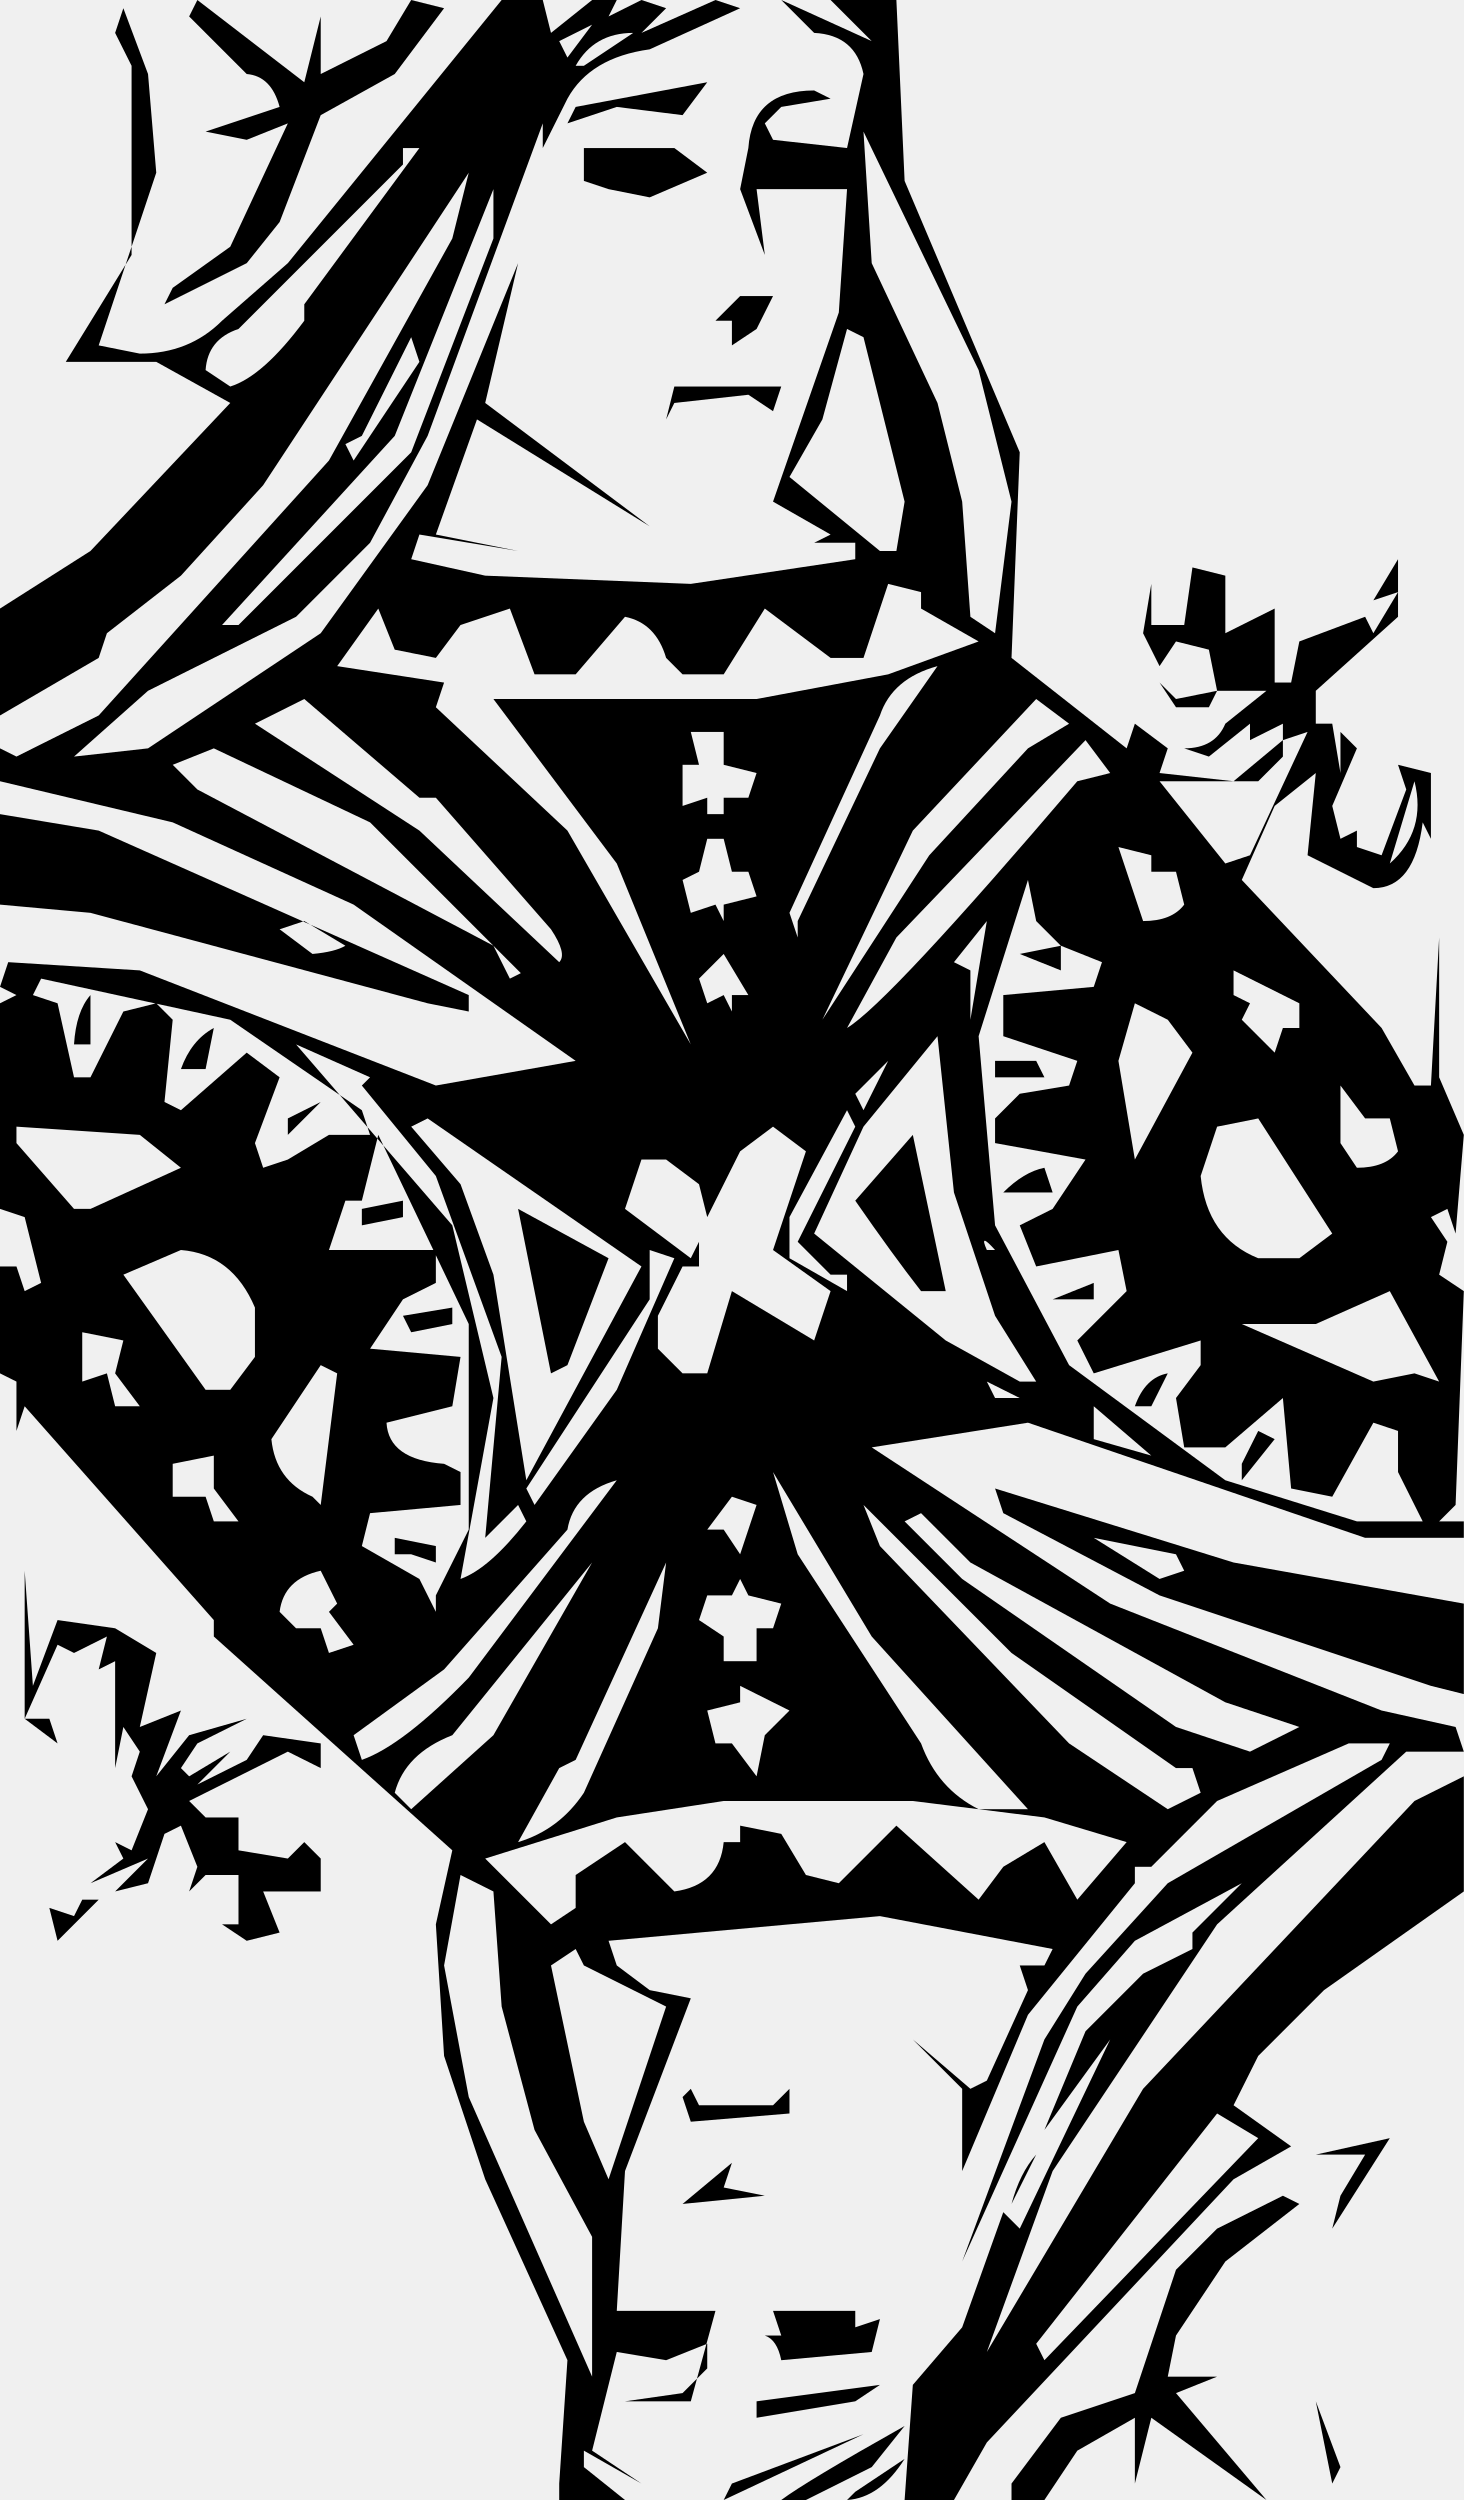
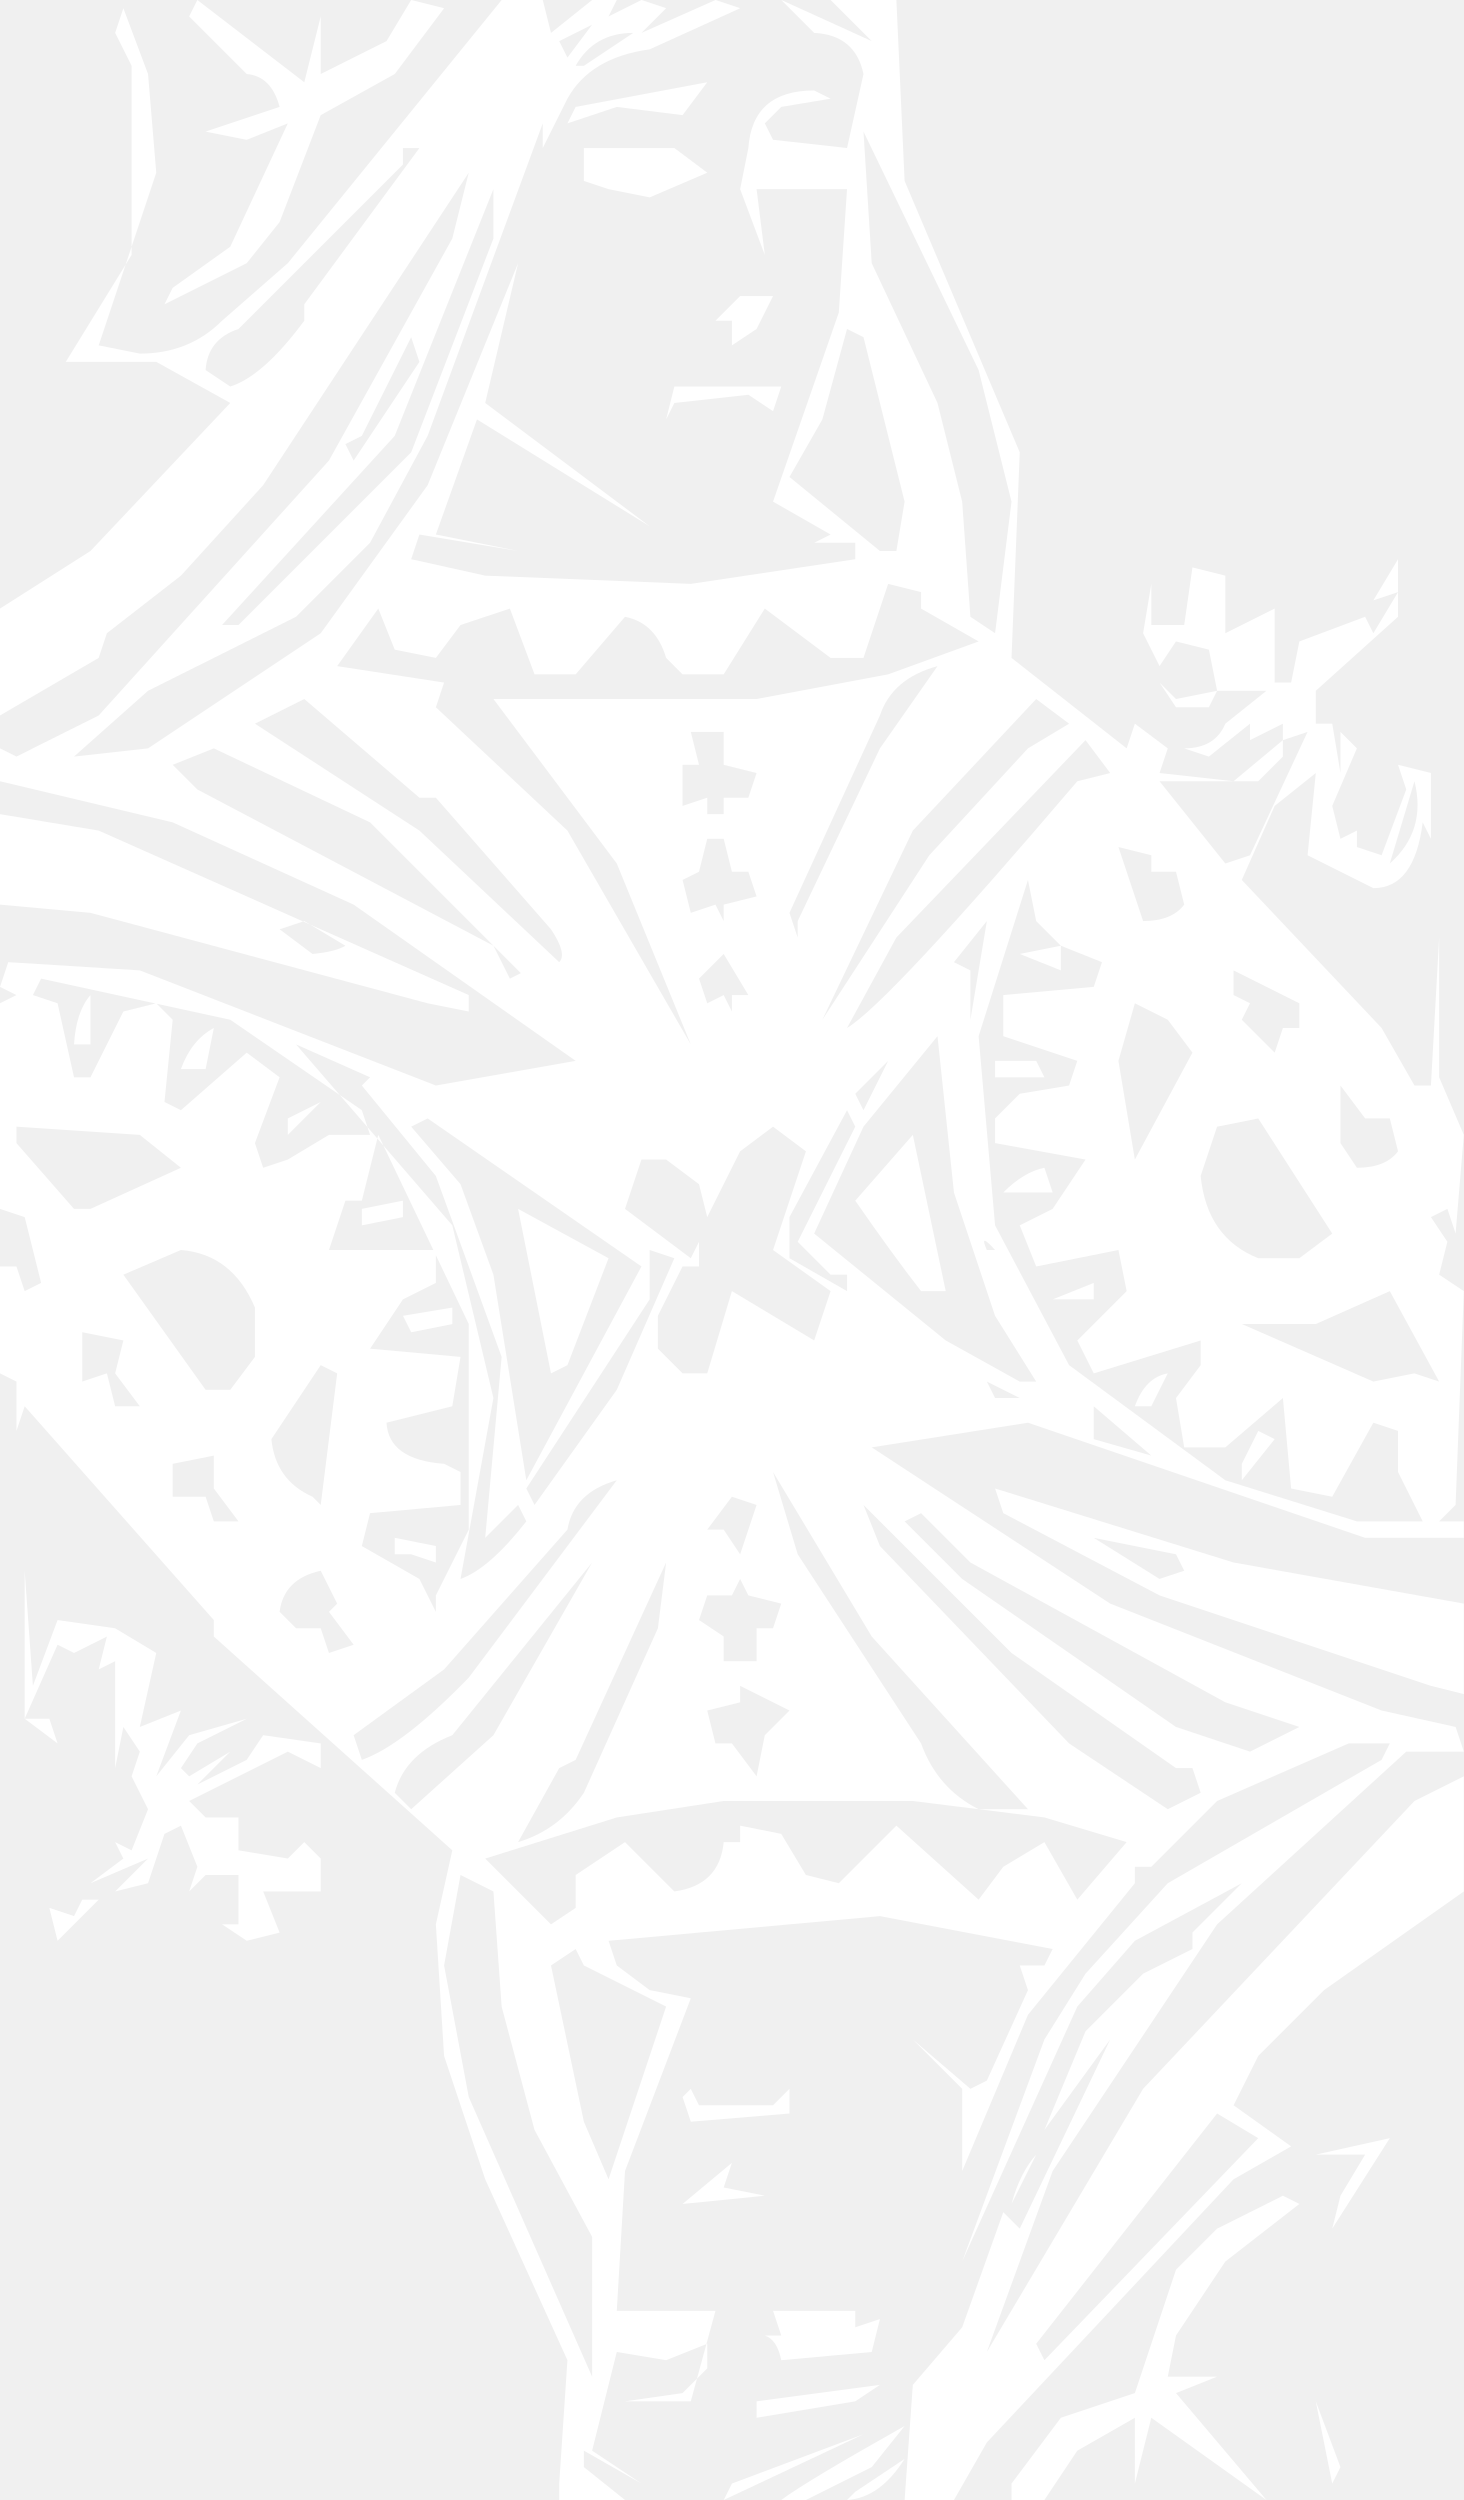
- <svg xmlns="http://www.w3.org/2000/svg" version="1.1" width="712" height="1216">
+ <svg xmlns="http://www.w3.org/2000/svg" version="1.1" width="712" height="1216" fill="#fff">
  <path d="M272 1216l32.001 -0.001l-20 -16v-8l28 16l-24 -16l12 -48l24 4l20 -8v12l-12 12l-28 4h32l12 -44h-48l4 -68l32 -84l-20 -4l-16 -12l-4 -12l132 -12l84 16l-4 8h-12l4 12l-20 44l-8 4l-28 -24l24 24v40l32 -76l52 -64v-8h8l32 -32l64 -28h20l-4 8l-104 60l-40 44     l-20 32l-40 108l56 -124l28 -32l52 -28l-24 24v8l-24 12l-28 28l-20 48l32 -44l-44 92l-8 -8l-20 56l-24 28l-4 56h24l16 -28l120 -128l28 -16l-28 -20l12 -24l32 -32l68 -48v-56l-24 12l-132 140l-76 128l32 -88l80 -120l92 -84h28l-4 -12l-36 -8l-132 -52l-116 -76l76 -12     l164 56h48v-8h-12l8 -8l4 -104l-12 -8l4 -16l-8 -12l8 -4l4 12l4 -48l-12 -28v-68l-4 72h-8l-16 -28l-68 -72l16 -36l20 -16l-4 40l32 16c13.333 0 21.333 -10.667 24 -32l4 8v-32l-16 -4l4 12l-12 32l-12 -4v-8l-8 4l-4 -16l12 -28l-8 -8v20l-4 -24h-8v-16l40 -36v-28     l-12 20l12 -4l-12 20l-4 -8l-32 12l-4 20h-8v-36l-24 12v-28l-16 -4l-4 28h-16v-20l-4 24l8 16l8 -12l16 4l4 20l-20 4l-8 -8l8 12h16l4 -8h24l-20 16c-3.333 8 -10 12 -20 12l12 4l20 -16v8l16 -8v8l-24 20l-36 -4l4 -12l-16 -12l-4 12l-56 -44l4 -100l-56 -132l-4 -88     h-32l20 20l-44 -20l16 16c13.333 0.667 21.333 7.334 24 20.001l-8 36l-36 -4l-4 -8l8 -8l24 -4l-8 -4c-20 0 -30.667 9.333 -32 28l-4 20l12 32l-4 -32h44l-4 60l-32 92l28 16l-8 4h20v8l-80 12l-100 -4l-36 -8l4 -12l48 8l-40 -8l20 -56l84 52l-80 -60l16 -68     l-44 108l-52 72l-84 56l-36 4l36 -32l72 -36l36 -36l28 -52l56 -152v12l12 -24c7.333 -13.333 20.666 -21.333 39.999 -24l44 -20l-12 -4l-36 16l12 -12l-12 -4l-16 8l4 -8h-12l-20 16l-4 -16h-20l-104 128l-32 28c-10.667 10.667 -24 16 -40 16l-20 -4l28 -84l-4 -48     l-12 -32l-4 12l8 16v92l-32 52h44l36 20l-68 72l-44 28v52l48 -28l4 -12l36 -28l40 -44l100 -152l-8 32l-60 108l-112 124l-40 20l-8 -4v16l84 20l88 40l108 76l-68 12l-144 -56l-64 -4l-4 12l8 4l-8 4v100l12 4l8 32l-8 4l-4 -12h-8v52l8 4v24l4 -12l92 104v8l116 104     l-8 36l4 64l20 60l40 88l-4 60v8zM352.001 1216l68 -32l-64 24zM380.001 1216h12l32 -16l16 -20c-32 18 -52 30 -60 36zM412.001 1216c10.667 -0.667 20 -7.333 28 -20l-24 16zM492.001 1216h16l16 -24l28 -16v32l8 -32l56 40l-44 -52l20 -8h-24l4 -20l24 -36l36 -28     l-8 -4l-32 16l-20 20l-20 60l-36 12l-24 32v8zM652.001 1200l-12 -32l8 40zM368.001 1176l48 -8l12 -8l-60 8v8zM228.001 1020l-12 -64l8 -44l16 8l4 56l16 60l28 52v68zM504.001 1140l88 -112l20 12l-104 108zM380.001 1148l44 -4l4 -16l-12 4v-8h-40l4 12h-8     c4 1.333 6.667 5.333 8 12zM648.001 1084l28 -44l-36 8h24l-12 20zM372.001 1068l-20 -4l4 -12l-24 20zM492.001 1072l12 -24c-5.333 6 -9.333 14 -12 24zM284.001 1032l-16 -76l12 -8l4 8l40 20l-28 84zM336.001 1032l48 -4v-12l-8 8h-36l-4 -8l-4 4zM48.001 924     h-8l-4 8l-12 -4l4 16zM120.001 944l16 -4l-8 -20h28v-16l-8 -8l-8 8l-24 -4v-16h-16l-8 -8l48 -24l16 8v-12l-28 -4l-8 12l-24 12l16 -16l-20 12l-4 -4l8 -12l24 -12l-28 8l-16 20l12 -32l-20 8l8 -36l-20 -12l-28 -4l-12 32l-4 -56v72l16 12l-4 -12h-12l16 -36l8 4l16 -8     l-4 16l8 -4v52l4 -20l8 12l-4 12l8 16l-8 20l-8 -4l4 8l-16 12l28 -12l-16 16l16 -4l8 -24l8 -4l8 20l-4 12l8 -8h16v24h-8zM236.001 904l64 -20l52 -8h92l64 8l40 12l-24 28l-16 -28l-20 12l-12 16l-40 -36l-28 28l-16 -4l-12 -20l-20 -4v8h-8     c-1.333 14 -9.333 22 -24 24l-24 -24l-24 16v16l-12 8zM252.001 896l20 -36l8 -4l44 -96l-4 32l-36 80c-8 12 -18.667 20 -32 24zM192.001 872c3.333 -12.667 12.667 -22 28 -28l68 -84l-48 84l-40 36zM476.002 880c-13.333 -6.667 -22.667 -17.333 -28 -32l-60 -92     l-12 -40l48 80l76 84h-24zM568.001 880.001l-48 -32l-92 -96l-8 -20l72 72l80 56h8l4 12zM356.001 848.001h-8l-4 -16l16 -4v-8l24 12l-12 12l-4 20zM176.001 856.001l-4.001 -12l44 -32l60 -68c2 -12 10 -20 24 -24l-72 96c-21.333 22 -38.666 35.333 -51.999 40z     M572 840.001l-104 -72l-28 -28l8 -4l24 24l124 68l36 12l-24 12zM712 824.001v-44l-112 -20l-116 -36l4 12l76 40l132 44zM352 808.001v-12l-12 -8l4 -12h12l4 -8l4 8l16 4l-4 12h-8v16h-16zM160 804.001l-4 -11.999h-12l-8 -8c1.333 -10.667 8 -17.334 20 -20.001l8 16     l-4 4l12 16zM212 784.002l-8 -16l-28 -16l4 -16l44 -4v-16l-8 -4c-18 -1.333 -27.333 -8 -28 -20l32 -8l4 -24l-44 -4l16 -24l16 -8v-16h-52l8 -24h8l8 -32l44 92v100l-16 32v8zM224 768.002l16 -87.999l-20 -84l-76 -88l36 16l-4 4l36 44l32 88l-8 88l16 -16l4 8     c-12 15.333 -22.667 24.666 -32 27.999zM564 768.003l-32 -20l40 8l4 8zM212 760.003v-8l-20 -4v8h8zM352 744.003h-8l12 -16l12 4l-8 24zM104 740.003l-4 -12h-16v-16l20 -4v16l12 16h-12zM596 720.003l-76 -56l-36 -68l-8 -92l24 -76l4 20l12 12l-20 4l20 8v-12l20 8     l-4 12l-44 4v20l36 12l-4 12l-24 4l-12 12v12l44 8l-16 24l-16 8l8 20l40 -8l4 20l-24 24l8 16l52 -16v12l-12 16l4 24h20l28 -24l4 44l20 4l20 -36l12 4v20l12 24h-32zM152 728.003c-12 -5.333 -18.667 -14.667 -20 -28l24 -36l8 4l-8 64zM256 724.002l60 -92v-24l12 4     l-28 64l-40 56zM240 620.002l-16 -44l-24 -28l8 -4l104 72l-56 104zM604 720.002l16 -20l-8 -4l-8 16v8zM532 700.002v-16l28 24zM52 668.002l-12 4v-24l20 4l-4 16l12 16h-12zM480 672.002l16 8h-12zM552 684.002l7.999 0.001l8 -16     c-7.333 1.333 -12.666 6.666 -15.999 15.999zM99.999 676.003l-40 -55.999l28 -12c16.667 1.333 28.667 10.666 36 27.999v24l-12 16h-12zM459.999 652.004l-64 -52l24 -52l36 -44l8 76l20 60l20 32h-8zM667.999 672.004l-64 -28h36l36 -16l24 44l-12 -4z     M331.999 668.004l-12 -12v-16l12 -24h8v-12l-4 8l-32 -24l8 -24h12l16 12l4 16l16 -32l16 -12l16 12l-16 48l28 20l-8 24l-40 -24l-12 40h-12zM275.999 664.004l20 -52l-44 -24l16 80zM199.999 648.004l20 -4v-8l-24 4zM531.999 632.004v-8l-20 8h20zM383.999 612.004v-20     l28 -52l4 8l-28 56l16 16h8v8zM447.999 628.004h12l-16 -76l-28 32c12 17.333 22.667 32 32 44zM611.999 612.004c-16.667 -6.667 -26 -20 -28 -40l8 -24l20 -4l36 56l-16 12h-20zM479.999 608.004c-2.667 -6 -1.333 -6 4 0h-4zM176 596.004l20 -4v-8l-20 4v8z     M36 588.004l-28 -32v-8l60 4l20 16l-44 20h-8zM488 580.004h24.001l-4 -12c-6.667 1.333 -13.334 5.333 -20.001 12zM128.001 568.004l-4 -12l12 -32l-16 -12l-32 28l-8 -4l4 -40l-8 -8l-16 4l-16 32h-8l-8 -36l-12 -4l4 -8l92 20l64 44l4 12h-20l-20 12z     M472.001 472.004l-8 -4l16 -20l-8 48v-24zM660.001 568.004l-8 -12v-28l12 16h12l4 16c-4 5.333 -10.667 8 -20 8zM544.001 516.004l8 -28l16 8l12 16l-28 52zM140.001 552.004l16 -16l-16 8v8zM416.001 532.004l16 -16l-12 24zM508.001 524.004l-4 -8h-20v8h24z     M88.001 520.004h11.999l4 -20c-7.333 4 -12.666 10.667 -15.999 20zM604 496.004l4 -8l-8 -4v-12l32 16v12h-8l-4 12zM276 404.004l-64 -60l4 -12l-52 -8l20 -28l8 20l20 4l12 -16l24 -8l12 32h20l24 -28c10 2 16.667 8.667 20 20l8 8h20l20 -32l32 24h16l12 -36l16 4v8     l28 16l-44 16l-64 12h-128l60 80l36 88zM36 508.004h8.001v-24c-4.667 5.333 -7.334 13.333 -8.001 24zM444.001 404.004l60 -64l16 12l-20 12l-48 52l-52 80zM412.001 500.004l23.999 -44l92 -96l12 16l-16 4c-61.333 72 -98.666 112 -111.999 120zM352 484.004     l-8 4l-4 -12l12 -12l12 20h-8v8zM228 492.004v-8l-180 -80l-48 -8v44l44 4l164 44zM256 472.004l-8 4l-8 -16l-144 -76l-12 -12l20 -8l76 36l80 80zM272 468.004l-67.999 -64l-80 -52l24 -12l56 48h8l56 64c5.333 8 6.666 13.333 3.999 16zM152.001 464.004     l-16.001 -12l12 -4l20 12c-3.333 2 -8.666 3.333 -15.999 4zM388 456.004l-4 -12l44 -96c4 -12 13.333 -20 28 -24l-28 40l-40 84v8zM348 440.004l-12 4l-4 -16l8 -4l4 -16h8l4 16h8l4 12l-16 4v8zM556 448.004l-12 -36l16 4v8h12l4 16c-4 5.333 -10.667 8 -20 8z     M596 420.004l-32 -40h48l12 -12v-8l12 -4l-28 60zM676 420.004l12 -40c4 16 0 29.333 -12 40zM344 396.004v-8l-12 4v-20h8l-4 -16h16v16l16 4l-4 12h-12v8h-8zM472 300.004l-4 -56l-12 -48l-32 -68l-4 -64l56 116l16 64l-8 64zM108 304.004l84 -92l48 -120v24l-40 104     l-84 84h-8zM384 232.004l16 -28l12 -44l8 4l20 80l-4 24h-8zM168 216.004l8 -4l24 -48l4 12l-32 48zM328 196.004l36 -4l12 8l4 -12h-52l-4 16zM112 188.004l-12 -8c0.667 -10 6 -16.667 16 -20l80 -80v-8h8l-56 76v8c-13.333 18 -25.333 28.667 -36 32zM356 168.004     l12 -8l8 -16h-16l-12 12h8v12zM80 148.004l40 -20l16 -20l20 -52l36 -20l24 -32l-16 -4l-12 20l-32 16v-28l-8 32l-52 -40l-4 8l28 28c8 0.667 13.333 6 16 16l-36 12l20 4l20 -8l-28 60l-28 20zM316 96.004l28 -12l-16 -12h-44v16l12 4zM276 60.004l24 -8l32 4l12 -16     l-64 12zM280 32.004c6 -10.667 15.333 -16 28 -16l-24 16h-4zM272 20.004l16 -8l-12 16z" />
</svg>
